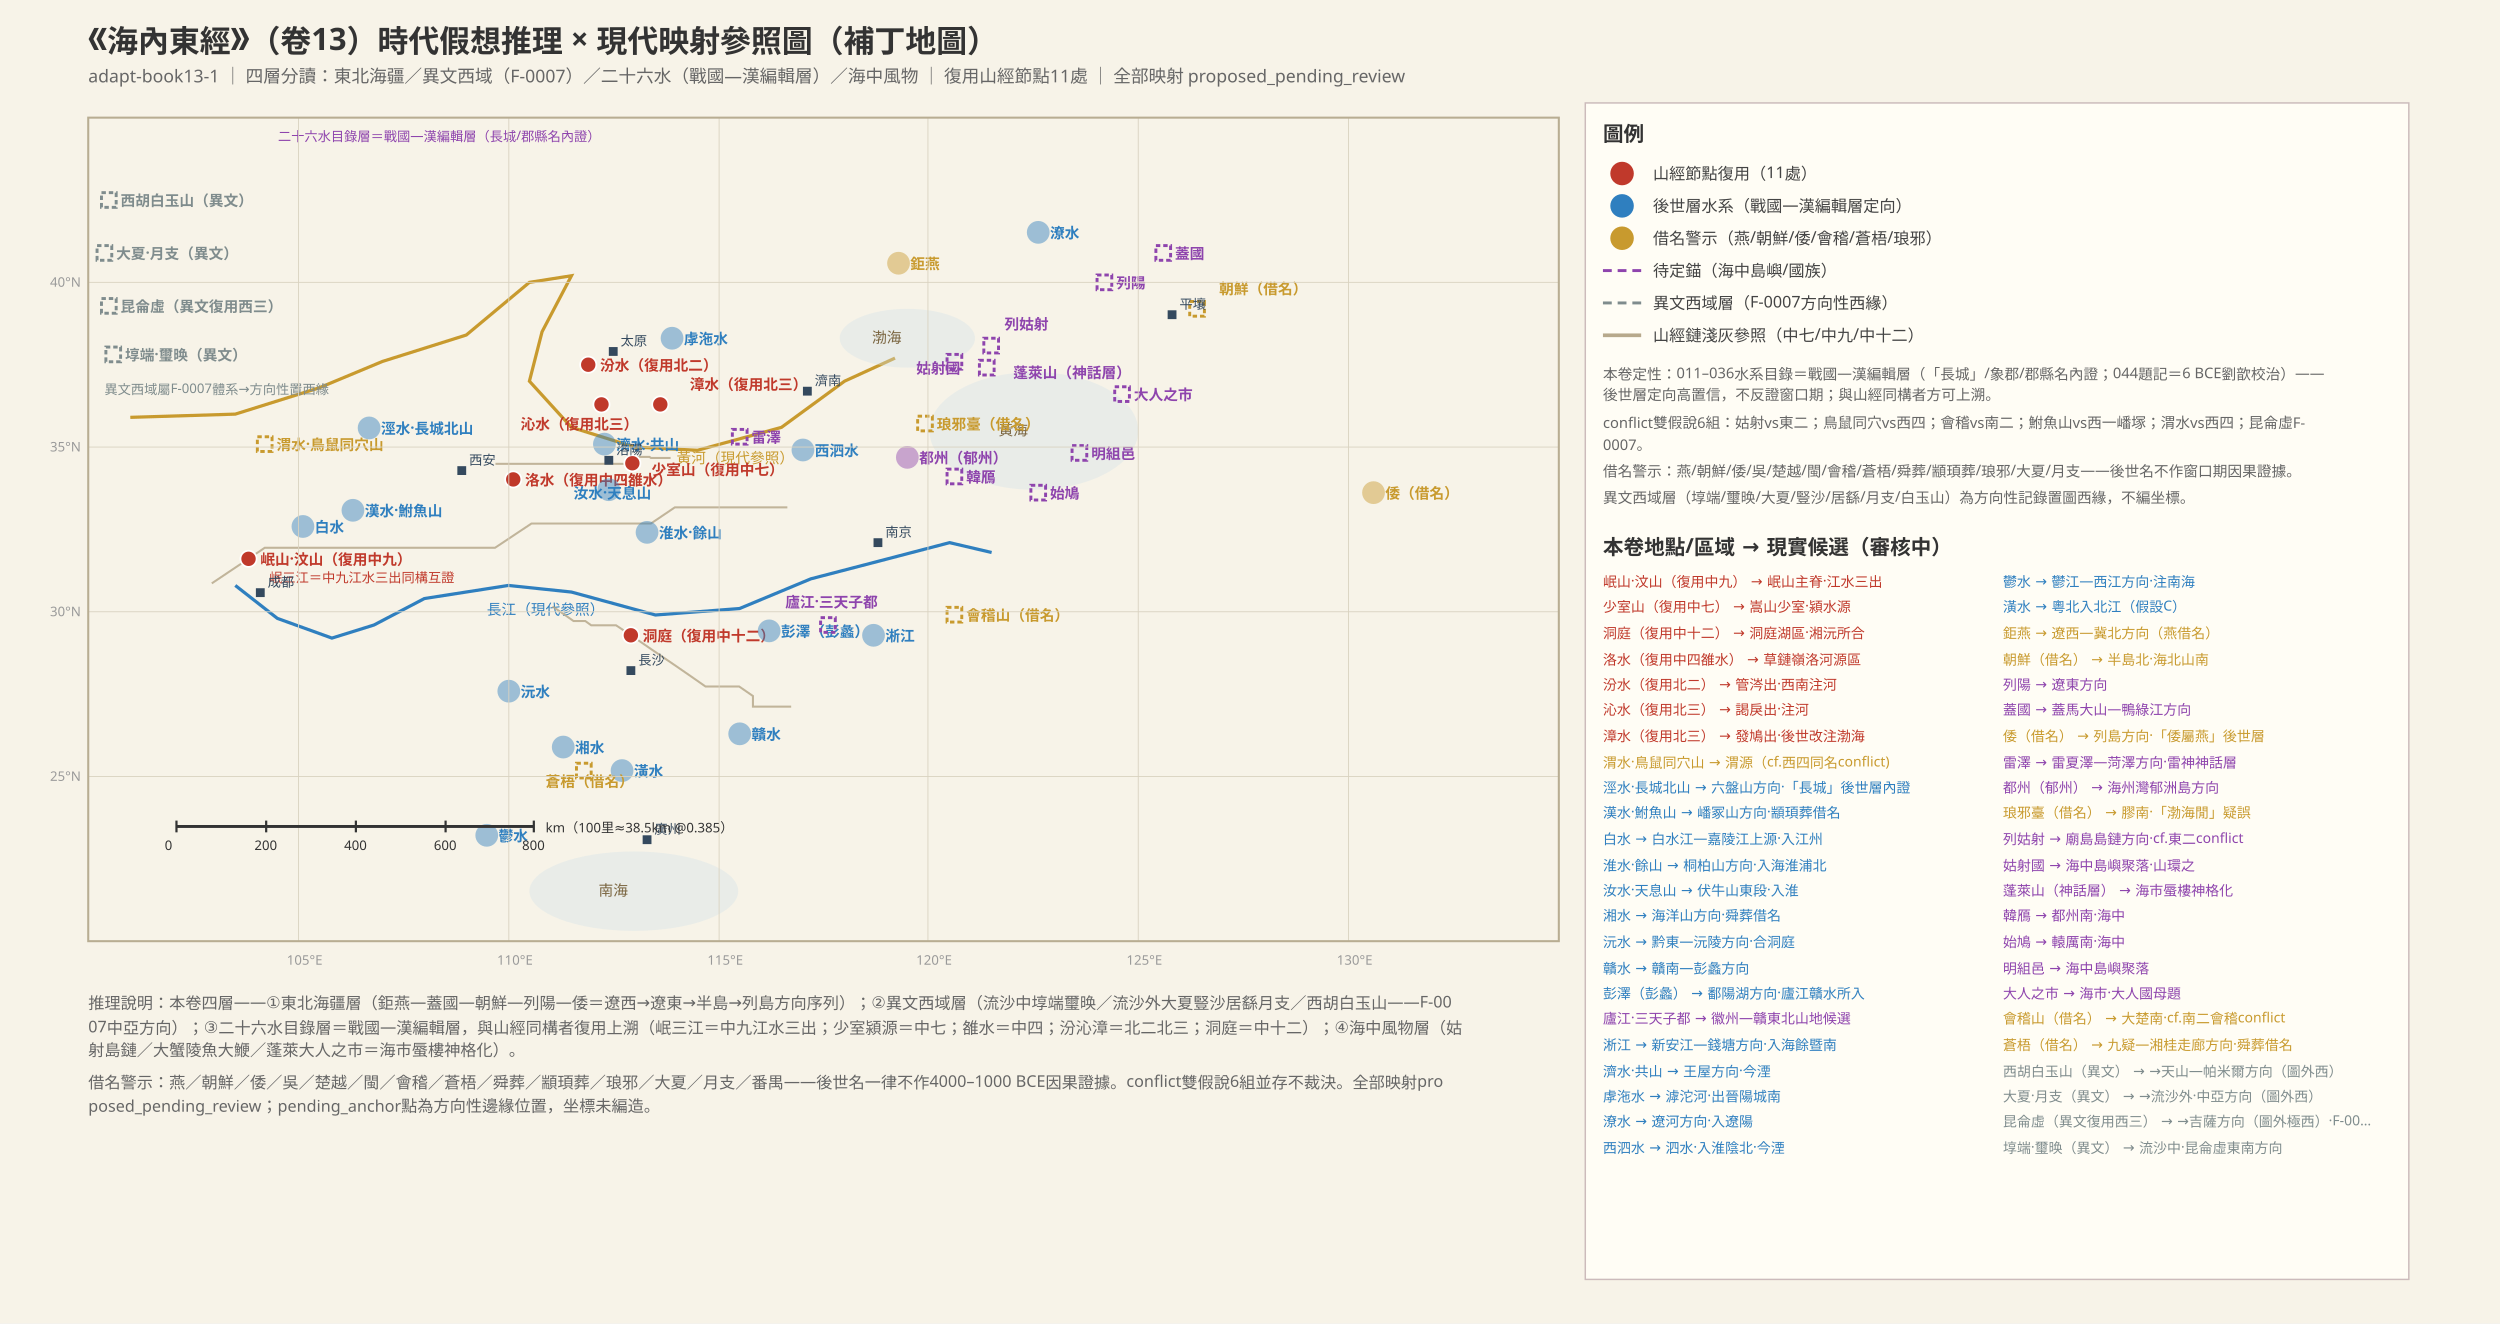
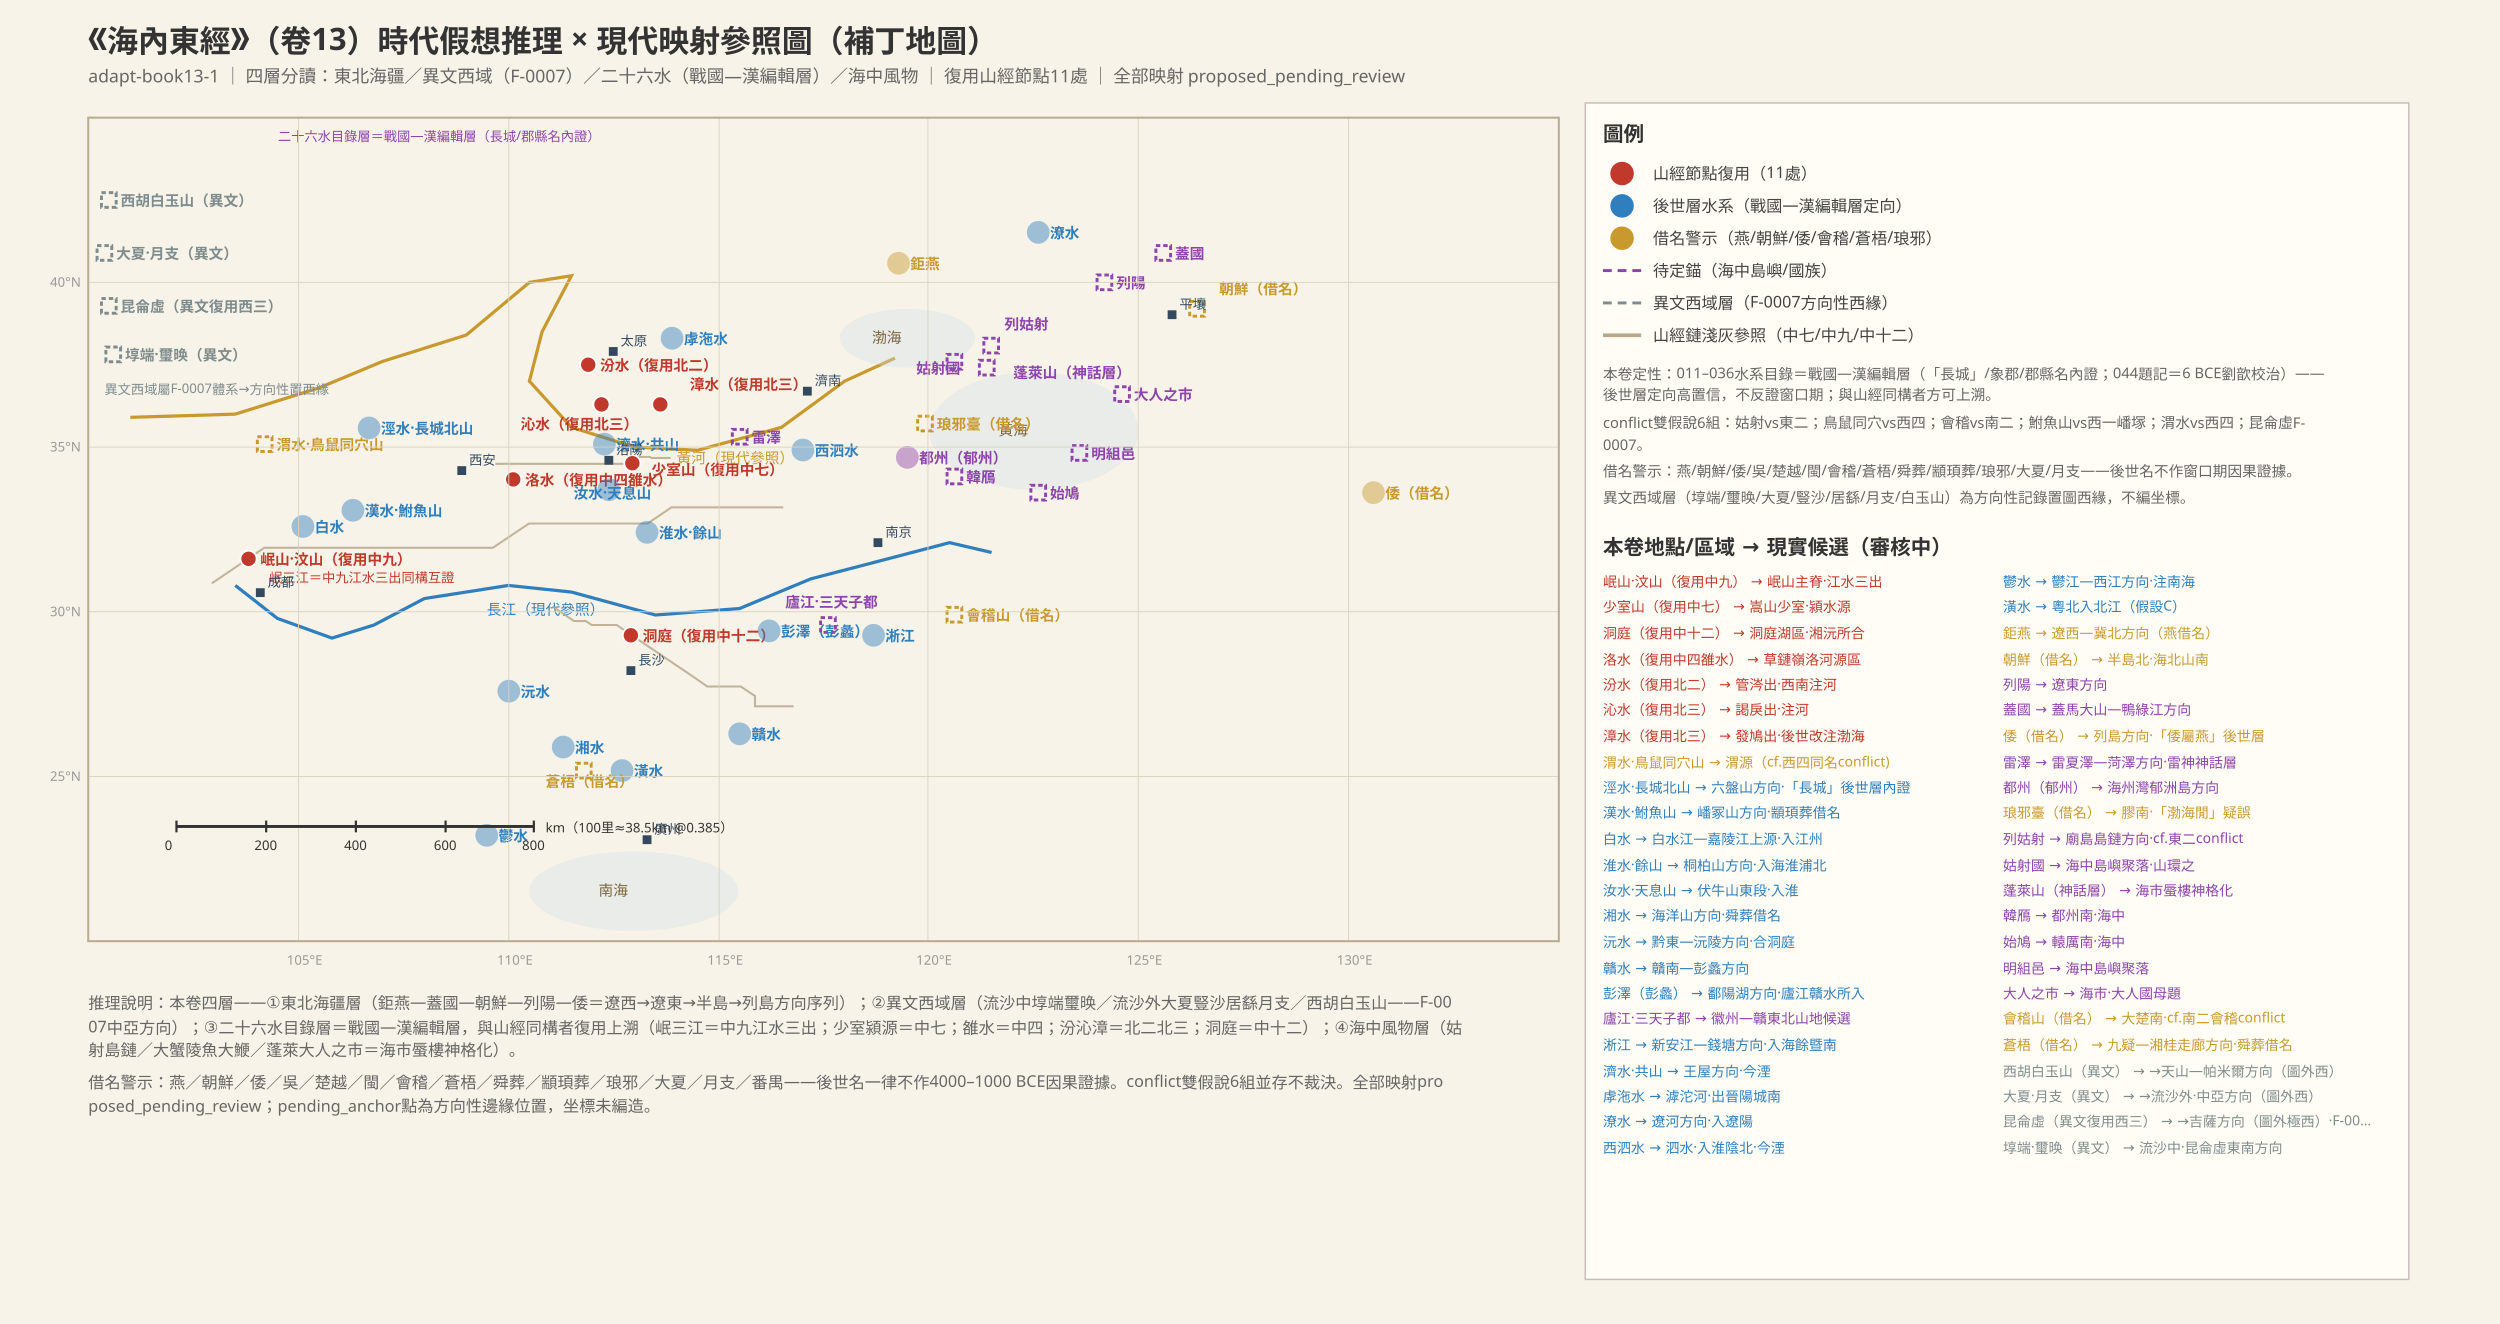
<svg xmlns="http://www.w3.org/2000/svg" width="1700" height="900" font-family="PingFang SC, Hiragino Sans GB, Microsoft YaHei, sans-serif">
  <rect width="1700" height="900" fill="#f7f3e8" />
  <clipPath id="mapclip">
    <rect x="60" y="80" width="1000" height="560" />
  </clipPath>
  <defs>
    <clipPath id="mapclip">
      <rect x="60" y="80" width="1000" height="560" />
    </clipPath>
    <pattern id="sand" width="8" height="8" patternUnits="userSpaceOnUse">
      <rect width="8" height="8" fill="#efe3c0" />
      <circle cx="2" cy="2" r="0.8" fill="#d6b96a" />
      <circle cx="6" cy="6" r="0.8" fill="#d6b96a" />
    </pattern>
  </defs>
  <text x="60" y="34" font-size="21" font-weight="bold" fill="#333">《海內東經》（卷13）時代假想推理 × 現代映射參照圖（補丁地圖）</text>
  <text x="60" y="56" font-size="12" fill="#666">adapt-book13-1 ｜ 四層分讀：東北海疆／異文西域（F-0007）／二十六水（戰國—漢編輯層）／海中風物 ｜ 復用山經節點11處 ｜ 全部映射 proposed_pending_review</text>
  <g clip-path="url(#mapclip)">
    <polyline points="88.6,283.8 160.0,281.6 217.1,263.7 260.0,245.8 317.1,227.8 360.0,192.0 388.6,187.5 368.6,225.6 360.0,259.2 388.6,290.6 431.4,304.0 474.3,306.2 531.4,290.6 574.3,259.2 608.6,243.5" fill="none" stroke="#c89a2e" stroke-width="2.2" />
    <text x="460" y="315" font-size="10" fill="#c89a2e">黃河（現代參照）</text>
    <polyline points="160.0,398.1 188.6,420.5 225.7,433.9 254.3,425.0 288.6,407.0 345.7,398.1 388.6,402.6 445.7,418.2 502.9,413.8 551.4,393.6 602.9,380.2 645.7,369.0 674.3,375.7" fill="none" stroke="#2f7fbf" stroke-width="2.2" />
    <text x="331" y="418" font-size="10" fill="#2f7fbf">長江（現代參照）</text>
    <ellipse cx="617" cy="230" rx="46" ry="20" fill="#cfe0e8" opacity="0.35" />
    <text x="593" y="233" font-size="10" fill="#7a6540">渤海</text>
    <ellipse cx="703" cy="293" rx="71" ry="40" fill="#cfe0e8" opacity="0.35" />
    <text x="679" y="296" font-size="10" fill="#7a6540">黃海</text>
    <ellipse cx="431" cy="606" rx="71" ry="27" fill="#cfe0e8" opacity="0.35" />
    <text x="407" y="609" font-size="10" fill="#7a6540">南海</text>
-     <polyline points="144.0,396.7 168.6,380.2 180.0,372.5 197.4,372.5 232.3,372.5 278.6,372.5 336.6,372.5 361.4,356.0 390.3,356.0 425.1,356.0 442.6,356.0 458.9,345.0 476.3,345.0 492.6,345.0 515.7,345.0 535.4,345.0" fill="none" stroke="#b7a98c" stroke-width="1.4" opacity="0.85" />
-     <polyline points="375.7,412.4 379.7,415.1 390.0,422.3 398.0,422.3 402.0,425.2 418.9,425.2 428.6,431.7 442.9,441.5 459.1,452.5 471.7,461.2 479.7,466.8 502.6,466.8 512.0,473.3 512.0,480.5 538.0,480.5" fill="none" stroke="#b7a98c" stroke-width="1.4" opacity="0.85" />
-     <polyline points="336.9,315.4 372.9,315.4 396.9,315.4 399.1,315.4 402.3,315.4 408.6,315.4 415.4,315.4 423.7,315.4 429.7,315.4 433.4,315.4 433.4,313.2 433.4,310.7 437.1,310.7 441.7,310.7 442.6,311.4 445.1,311.4 448.0,311.4 452.3,311.4 456.0,311.4" fill="none" stroke="#b7a98c" stroke-width="1.4" opacity="0.85" />
+     <polyline points="144.0,396.7 168.3,380.2 179.7,372.5 197.1,372.5 231.7,372.5 277.7,372.5 335.1,372.5 359.7,356.0 388.6,356.0 422.9,356.0 440.3,356.0 456.6,345.0 473.7,345.0 490.0,345.0 512.9,345.0 532.6,345.0" fill="none" stroke="#b7a98c" stroke-width="1.4" opacity="0.85" />
+     <polyline points="375.7,412.4 379.7,415.1 390.3,422.3 398.3,422.3 402.3,425.0 419.4,425.0 429.1,431.7 443.7,441.5 460.0,452.5 472.9,461.2 480.9,466.8 503.7,466.8 513.4,473.3 513.4,480.3 539.7,480.3" fill="none" stroke="#b7a98c" stroke-width="1.4" opacity="0.85" />
+     <polyline points="336.9,315.4 372.9,315.4 396.9,315.4 399.1,315.4 402.6,315.4 408.6,315.4 415.4,315.4 424.0,315.4 430.0,315.4 433.4,315.4 433.4,313.2 433.4,310.7 437.1,310.7 442.0,310.7 442.9,311.4 445.1,311.4 448.0,311.4 452.3,311.4 456.0,311.4" fill="none" stroke="#b7a98c" stroke-width="1.4" opacity="0.85" />
    <text x="189" y="96" font-size="9" fill="#8e44ad">二十六水目錄層＝戰國—漢編輯層（長城/郡縣名內證）</text>
    <text x="71" y="268" font-size="9" fill="#7f8c8d">異文西域屬F-0007體系→方向性置西緣</text>
    <text x="183" y="396" font-size="9" fill="#c0392b">岷三江＝中九江水三出同構互證</text>
    <circle cx="169" cy="380" r="5.5" fill="#c0392b" stroke="#fff" stroke-width="1.2" />
    <text x="177" y="384" font-size="10" font-weight="bold" fill="#c0392b">岷山·汶山（復用中九）</text>
    <circle cx="430" cy="315" r="5.5" fill="#c0392b" stroke="#fff" stroke-width="1.2" />
    <text x="443" y="323" font-size="10" font-weight="bold" fill="#c0392b">少室山（復用中七）</text>
    <circle cx="429" cy="432" r="5.5" fill="#c0392b" stroke="#fff" stroke-width="1.2" />
    <text x="437" y="436" font-size="10" font-weight="bold" fill="#c0392b">洞庭（復用中十二）</text>
    <circle cx="349" cy="326" r="5.5" fill="#c0392b" stroke="#fff" stroke-width="1.2" />
    <text x="357" y="330" font-size="10" font-weight="bold" fill="#c0392b">洛水（復用中四雒水）</text>
    <circle cx="400" cy="248" r="5.5" fill="#c0392b" stroke="#fff" stroke-width="1.2" />
    <text x="408" y="252" font-size="10" font-weight="bold" fill="#c0392b">汾水（復用北二）</text>
    <circle cx="409" cy="275" r="5.5" fill="#c0392b" stroke="#fff" stroke-width="1.2" />
    <text x="354" y="292" font-size="10" font-weight="bold" fill="#c0392b">沁水（復用北三）</text>
    <circle cx="449" cy="275" r="5.5" fill="#c0392b" stroke="#fff" stroke-width="1.2" />
    <text x="469" y="265" font-size="10" font-weight="bold" fill="#c0392b">漳水（復用北三）</text>
    <rect x="175" y="297" width="10" height="10" fill="none" stroke="#c89a2e" stroke-width="2" stroke-dasharray="3 2" />
    <text x="188" y="306" font-size="10" font-weight="bold" fill="#c89a2e">渭水·鳥鼠同穴山</text>
    <circle cx="251" cy="291" r="7" fill="#2f7fbf" opacity="0.45" stroke="#2f7fbf" stroke-width="1.5" />
    <text x="259" y="295" font-size="10" font-weight="bold" fill="#2f7fbf">涇水·長城北山</text>
    <circle cx="240" cy="347" r="7" fill="#2f7fbf" opacity="0.45" stroke="#2f7fbf" stroke-width="1.5" />
    <text x="248" y="351" font-size="10" font-weight="bold" fill="#2f7fbf">漢水·鮒魚山</text>
    <circle cx="206" cy="358" r="7" fill="#2f7fbf" opacity="0.45" stroke="#2f7fbf" stroke-width="1.5" />
    <text x="214" y="362" font-size="10" font-weight="bold" fill="#2f7fbf">白水</text>
    <circle cx="440" cy="362" r="7" fill="#2f7fbf" opacity="0.45" stroke="#2f7fbf" stroke-width="1.5" />
    <text x="448" y="366" font-size="10" font-weight="bold" fill="#2f7fbf">淮水·餘山</text>
    <circle cx="414" cy="333" r="7" fill="#2f7fbf" opacity="0.45" stroke="#2f7fbf" stroke-width="1.5" />
    <text x="390" y="339" font-size="10" font-weight="bold" fill="#2f7fbf">汝水·天息山</text>
    <circle cx="383" cy="508" r="7" fill="#2f7fbf" opacity="0.45" stroke="#2f7fbf" stroke-width="1.5" />
    <text x="391" y="512" font-size="10" font-weight="bold" fill="#2f7fbf">湘水</text>
    <circle cx="346" cy="470" r="7" fill="#2f7fbf" opacity="0.45" stroke="#2f7fbf" stroke-width="1.5" />
    <text x="354" y="474" font-size="10" font-weight="bold" fill="#2f7fbf">沅水</text>
    <circle cx="503" cy="499" r="7" fill="#2f7fbf" opacity="0.45" stroke="#2f7fbf" stroke-width="1.5" />
    <text x="511" y="503" font-size="10" font-weight="bold" fill="#2f7fbf">贛水</text>
    <circle cx="523" cy="429" r="7" fill="#2f7fbf" opacity="0.45" stroke="#2f7fbf" stroke-width="1.5" />
    <text x="531" y="433" font-size="10" font-weight="bold" fill="#2f7fbf">彭澤（彭蠡）</text>
    <rect x="558" y="420" width="10" height="10" fill="none" stroke="#8e44ad" stroke-width="2" stroke-dasharray="3 2" />
    <text x="534" y="413" font-size="10" font-weight="bold" fill="#8e44ad">廬江·三天子都</text>
    <circle cx="594" cy="432" r="7" fill="#2f7fbf" opacity="0.45" stroke="#2f7fbf" stroke-width="1.5" />
    <text x="602" y="436" font-size="10" font-weight="bold" fill="#2f7fbf">淅江</text>
    <circle cx="411" cy="302" r="7" fill="#2f7fbf" opacity="0.45" stroke="#2f7fbf" stroke-width="1.5" />
    <text x="419" y="306" font-size="10" font-weight="bold" fill="#2f7fbf">濟水·共山</text>
    <circle cx="457" cy="230" r="7" fill="#2f7fbf" opacity="0.45" stroke="#2f7fbf" stroke-width="1.5" />
    <text x="465" y="234" font-size="10" font-weight="bold" fill="#2f7fbf">虖沲水</text>
    <circle cx="706" cy="158" r="7" fill="#2f7fbf" opacity="0.45" stroke="#2f7fbf" stroke-width="1.5" />
    <text x="714" y="162" font-size="10" font-weight="bold" fill="#2f7fbf">潦水</text>
    <circle cx="546" cy="306" r="7" fill="#2f7fbf" opacity="0.45" stroke="#2f7fbf" stroke-width="1.5" />
    <text x="554" y="310" font-size="10" font-weight="bold" fill="#2f7fbf">西泗水</text>
    <circle cx="331" cy="568" r="7" fill="#2f7fbf" opacity="0.45" stroke="#2f7fbf" stroke-width="1.5" />
    <text x="339" y="572" font-size="10" font-weight="bold" fill="#2f7fbf">鬱水</text>
    <circle cx="423" cy="524" r="7" fill="#2f7fbf" opacity="0.45" stroke="#2f7fbf" stroke-width="1.5" />
    <text x="431" y="528" font-size="10" font-weight="bold" fill="#2f7fbf">潢水</text>
    <circle cx="611" cy="179" r="7" fill="#c89a2e" opacity="0.45" stroke="#c89a2e" stroke-width="1.5" />
    <text x="619" y="183" font-size="10" font-weight="bold" fill="#c89a2e">鉅燕</text>
    <rect x="809" y="205" width="10" height="10" fill="none" stroke="#c89a2e" stroke-width="2" stroke-dasharray="3 2" />
    <text x="829" y="200" font-size="10" font-weight="bold" fill="#c89a2e">朝鮮（借名）</text>
    <rect x="746" y="187" width="10" height="10" fill="none" stroke="#8e44ad" stroke-width="2" stroke-dasharray="3 2" />
    <text x="759" y="196" font-size="10" font-weight="bold" fill="#8e44ad">列陽</text>
    <rect x="786" y="167" width="10" height="10" fill="none" stroke="#8e44ad" stroke-width="2" stroke-dasharray="3 2" />
    <text x="799" y="176" font-size="10" font-weight="bold" fill="#8e44ad">蓋國</text>
    <circle cx="934" cy="335" r="7" fill="#c89a2e" opacity="0.45" stroke="#c89a2e" stroke-width="1.5" />
    <text x="942" y="339" font-size="10" font-weight="bold" fill="#c89a2e">倭（借名）</text>
    <rect x="498" y="292" width="10" height="10" fill="none" stroke="#8e44ad" stroke-width="2" stroke-dasharray="3 2" />
    <text x="511" y="301" font-size="10" font-weight="bold" fill="#8e44ad">雷澤</text>
    <circle cx="617" cy="311" r="7" fill="#8e44ad" opacity="0.45" stroke="#8e44ad" stroke-width="1.5" />
    <text x="625" y="315" font-size="10" font-weight="bold" fill="#8e44ad">都州（郁州）</text>
    <rect x="624" y="283" width="10" height="10" fill="none" stroke="#c89a2e" stroke-width="2" stroke-dasharray="3 2" />
    <text x="637" y="292" font-size="10" font-weight="bold" fill="#c89a2e">琅邪臺（借名）</text>
    <rect x="669" y="230" width="10" height="10" fill="none" stroke="#8e44ad" stroke-width="2" stroke-dasharray="3 2" />
    <text x="683" y="224" font-size="10" font-weight="bold" fill="#8e44ad">列姑射</text>
    <rect x="644" y="241" width="10" height="10" fill="none" stroke="#8e44ad" stroke-width="2" stroke-dasharray="3 2" />
    <text x="623" y="254" font-size="10" font-weight="bold" fill="#8e44ad">姑射國</text>
    <rect x="666" y="245" width="10" height="10" fill="none" stroke="#8e44ad" stroke-width="2" stroke-dasharray="3 2" />
    <text x="689" y="257" font-size="10" font-weight="bold" fill="#8e44ad">蓬萊山（神話層）</text>
    <rect x="644" y="319" width="10" height="10" fill="none" stroke="#8e44ad" stroke-width="2" stroke-dasharray="3 2" />
    <text x="657" y="328" font-size="10" font-weight="bold" fill="#8e44ad">韓鴈</text>
    <rect x="701" y="330" width="10" height="10" fill="none" stroke="#8e44ad" stroke-width="2" stroke-dasharray="3 2" />
    <text x="714" y="339" font-size="10" font-weight="bold" fill="#8e44ad">始鳩</text>
    <rect x="729" y="303" width="10" height="10" fill="none" stroke="#8e44ad" stroke-width="2" stroke-dasharray="3 2" />
    <text x="742" y="312" font-size="10" font-weight="bold" fill="#8e44ad">明組邑</text>
    <rect x="758" y="263" width="10" height="10" fill="none" stroke="#8e44ad" stroke-width="2" stroke-dasharray="3 2" />
    <text x="771" y="272" font-size="10" font-weight="bold" fill="#8e44ad">大人之市</text>
    <rect x="644" y="413" width="10" height="10" fill="none" stroke="#c89a2e" stroke-width="2" stroke-dasharray="3 2" />
    <text x="657" y="422" font-size="10" font-weight="bold" fill="#c89a2e">會稽山（借名）</text>
    <rect x="392" y="519" width="10" height="10" fill="none" stroke="#c89a2e" stroke-width="2" stroke-dasharray="3 2" />
    <text x="371" y="535" font-size="10" font-weight="bold" fill="#c89a2e">蒼梧（借名）</text>
    <rect x="69" y="131" width="10" height="10" fill="none" stroke="#7f8c8d" stroke-width="2" stroke-dasharray="3 2" />
    <text x="82" y="140" font-size="10" font-weight="bold" fill="#7f8c8d">西胡白玉山（異文）</text>
    <rect x="66" y="167" width="10" height="10" fill="none" stroke="#7f8c8d" stroke-width="2" stroke-dasharray="3 2" />
    <text x="79" y="176" font-size="10" font-weight="bold" fill="#7f8c8d">大夏·月支（異文）</text>
    <rect x="69" y="203" width="10" height="10" fill="none" stroke="#7f8c8d" stroke-width="2" stroke-dasharray="3 2" />
    <text x="82" y="212" font-size="10" font-weight="bold" fill="#7f8c8d">昆侖虛（異文復用西三）</text>
    <rect x="72" y="236" width="10" height="10" fill="none" stroke="#7f8c8d" stroke-width="2" stroke-dasharray="3 2" />
    <text x="85" y="245" font-size="10" font-weight="bold" fill="#7f8c8d">埻端·璽㬇（異文）</text>
    <rect x="311" y="317" width="6" height="6" fill="#34495e" />
    <text x="319" y="316" font-size="9" fill="#34495e">西安</text>
    <rect x="411" y="310" width="6" height="6" fill="#34495e" />
    <text x="419" y="309" font-size="9" fill="#34495e">洛陽</text>
    <rect x="414" y="236" width="6" height="6" fill="#34495e" />
    <text x="422" y="235" font-size="9" fill="#34495e">太原</text>
    <rect x="546" y="263" width="6" height="6" fill="#34495e" />
    <text x="554" y="262" font-size="9" fill="#34495e">濟南</text>
    <rect x="594" y="366" width="6" height="6" fill="#34495e" />
    <text x="602" y="365" font-size="9" fill="#34495e">南京</text>
    <rect x="426" y="453" width="6" height="6" fill="#34495e" />
    <text x="434" y="452" font-size="9" fill="#34495e">長沙</text>
    <rect x="437" y="568" width="6" height="6" fill="#34495e" />
    <text x="445" y="567" font-size="9" fill="#34495e">廣州</text>
    <rect x="794" y="211" width="6" height="6" fill="#34495e" />
    <text x="802" y="210" font-size="9" fill="#34495e">平壤</text>
    <rect x="174" y="400" width="6" height="6" fill="#34495e" />
    <text x="182" y="399" font-size="9" fill="#34495e">成都</text>
  </g>
  <line x1="203" y1="640" x2="203" y2="80" stroke="#d9d2c0" stroke-width="0.6" />
  <text x="195" y="656" font-size="9" fill="#999">105°E</text>
  <line x1="346" y1="640" x2="346" y2="80" stroke="#d9d2c0" stroke-width="0.6" />
  <text x="338" y="656" font-size="9" fill="#999">110°E</text>
  <line x1="489" y1="640" x2="489" y2="80" stroke="#d9d2c0" stroke-width="0.6" />
  <text x="481" y="656" font-size="9" fill="#999">115°E</text>
  <line x1="631" y1="640" x2="631" y2="80" stroke="#d9d2c0" stroke-width="0.6" />
  <text x="623" y="656" font-size="9" fill="#999">120°E</text>
  <line x1="774" y1="640" x2="774" y2="80" stroke="#d9d2c0" stroke-width="0.6" />
  <text x="766" y="656" font-size="9" fill="#999">125°E</text>
  <line x1="917" y1="640" x2="917" y2="80" stroke="#d9d2c0" stroke-width="0.6" />
  <text x="909" y="656" font-size="9" fill="#999">130°E</text>
  <line x1="60" y1="528" x2="1060" y2="528" stroke="#d9d2c0" stroke-width="0.6" />
  <text x="34" y="531" font-size="9" fill="#999">25°N</text>
  <line x1="60" y1="416" x2="1060" y2="416" stroke="#d9d2c0" stroke-width="0.6" />
  <text x="34" y="419" font-size="9" fill="#999">30°N</text>
  <line x1="60" y1="304" x2="1060" y2="304" stroke="#d9d2c0" stroke-width="0.6" />
  <text x="34" y="307" font-size="9" fill="#999">35°N</text>
  <line x1="60" y1="192" x2="1060" y2="192" stroke="#d9d2c0" stroke-width="0.6" />
  <text x="34" y="195" font-size="9" fill="#999">40°N</text>
  <rect x="60" y="80" width="1000" height="560" fill="none" stroke="#b8ad92" stroke-width="1.4" />
  <line x1="120" y1="562" x2="363" y2="562" stroke="#333" stroke-width="2" />
  <line x1="120" y1="558" x2="120" y2="566" stroke="#333" stroke-width="1.5" />
  <text x="112" y="578" font-size="9" fill="#333">0</text>
  <line x1="181" y1="558" x2="181" y2="566" stroke="#333" stroke-width="1.5" />
  <text x="173" y="578" font-size="9" fill="#333">200</text>
  <line x1="242" y1="558" x2="242" y2="566" stroke="#333" stroke-width="1.5" />
  <text x="234" y="578" font-size="9" fill="#333">400</text>
  <line x1="303" y1="558" x2="303" y2="566" stroke="#333" stroke-width="1.5" />
  <text x="295" y="578" font-size="9" fill="#333">600</text>
  <line x1="363" y1="558" x2="363" y2="566" stroke="#333" stroke-width="1.5" />
  <text x="355" y="578" font-size="9" fill="#333">800</text>
  <text x="371" y="566" font-size="9" fill="#333">km（100里≈38.5km @0.385）</text>
  <rect x="1078" y="70" width="560" height="800" fill="#fffdf5" stroke="#cbb" />
  <text x="1090" y="96" font-size="14" font-weight="bold" fill="#333">圖例</text>
  <circle cx="1103" cy="118" r="8" fill="#c0392b" />
  <text x="1124" y="122" font-size="11" fill="#444">山經節點復用（11處）</text>
  <circle cx="1103" cy="140" r="8" fill="#2f7fbf" />
  <text x="1124" y="144" font-size="11" fill="#444">後世層水系（戰國—漢編輯層定向）</text>
  <circle cx="1103" cy="162" r="8" fill="#c89a2e" />
  <text x="1124" y="166" font-size="11" fill="#444">借名警示（燕/朝鮮/倭/會稽/蒼梧/琅邪）</text>
  <line x1="1090" y1="184" x2="1116" y2="184" stroke="#8e44ad" stroke-width="2" stroke-dasharray="6 4" />
  <text x="1124" y="188" font-size="11" fill="#444">待定錨（海中島嶼/國族）</text>
  <line x1="1090" y1="206" x2="1116" y2="206" stroke="#7f8c8d" stroke-width="2" stroke-dasharray="6 4" />
  <text x="1124" y="210" font-size="11" fill="#444">異文西域層（F-0007方向性西緣）</text>
  <line x1="1090" y1="228" x2="1116" y2="228" stroke="#b7a98c" stroke-width="2.5" />
  <text x="1124" y="232" font-size="11" fill="#444">山經鏈淺灰參照（中七/中九/中十二）</text>
  <text x="1090" y="258" font-size="10" fill="#666">本卷定性：011–036水系目錄＝戰國—漢編輯層（「長城」/象郡/郡縣名內證；044題記＝6 BCE劉歆校治）——</text>
  <text x="1090" y="272" font-size="10" fill="#666">後世層定向高置信，不反證窗口期；與山經同構者方可上溯。</text>
  <text x="1090" y="291" font-size="10" fill="#666">conflict雙假說6組：姑射vs東二；鳥鼠同穴vs西四；會稽vs南二；鮒魚山vs西一嶓塚；渭水vs西四；昆侖虛F-</text>
  <text x="1090" y="306" font-size="10" fill="#666">0007。</text>
  <text x="1090" y="324" font-size="10" fill="#666">借名警示：燕/朝鮮/倭/吳/楚越/閩/會稽/蒼梧/舜葬/顓頊葬/琅邪/大夏/月支——後世名不作窗口期因果證據。</text>
  <text x="1090" y="342" font-size="10" fill="#666">異文西域層（埻端/璽㬇/大夏/豎沙/居繇/月支/白玉山）為方向性記錄置圖西緣，不編坐標。</text>
  <text x="1090" y="377.0" font-size="14" font-weight="bold" fill="#333">本卷地點/區域 → 現實候選（審核中）</text>
  <text x="1090" y="399" font-size="9.5" fill="#c0392b">岷山·汶山（復用中九） → 岷山主脊·江水三出</text>
  <text x="1090" y="416" font-size="9.5" fill="#c0392b">少室山（復用中七） → 嵩山少室·潁水源</text>
  <text x="1090" y="434" font-size="9.5" fill="#c0392b">洞庭（復用中十二） → 洞庭湖區·湘沅所合</text>
  <text x="1090" y="452" font-size="9.5" fill="#c0392b">洛水（復用中四雒水） → 草鏈嶺洛河源區</text>
  <text x="1090" y="469" font-size="9.5" fill="#c0392b">汾水（復用北二） → 管涔出·西南注河</text>
  <text x="1090" y="486" font-size="9.5" fill="#c0392b">沁水（復用北三） → 謁戾出·注河</text>
  <text x="1090" y="504" font-size="9.5" fill="#c0392b">漳水（復用北三） → 發鳩出·後世改注渤海</text>
  <text x="1090" y="522" font-size="9.5" fill="#c89a2e">渭水·鳥鼠同穴山 → 渭源（cf.西四同名conflict)</text>
  <text x="1090" y="539" font-size="9.5" fill="#2f7fbf">涇水·長城北山 → 六盤山方向·「長城」後世層內證</text>
  <text x="1090" y="556" font-size="9.5" fill="#2f7fbf">漢水·鮒魚山 → 嶓冢山方向·顓頊葬借名</text>
  <text x="1090" y="574" font-size="9.5" fill="#2f7fbf">白水 → 白水江—嘉陵江上源·入江州</text>
  <text x="1090" y="592" font-size="9.5" fill="#2f7fbf">淮水·餘山 → 桐柏山方向·入海淮浦北</text>
  <text x="1090" y="609" font-size="9.5" fill="#2f7fbf">汝水·天息山 → 伏牛山東段·入淮</text>
  <text x="1090" y="626" font-size="9.5" fill="#2f7fbf">湘水 → 海洋山方向·舜葬借名</text>
  <text x="1090" y="644" font-size="9.5" fill="#2f7fbf">沅水 → 黔東—沅陵方向·合洞庭</text>
  <text x="1090" y="662" font-size="9.5" fill="#2f7fbf">贛水 → 贛南—彭蠡方向</text>
  <text x="1090" y="679" font-size="9.5" fill="#2f7fbf">彭澤（彭蠡） → 鄱陽湖方向·廬江贛水所入</text>
  <text x="1090" y="696" font-size="9.5" fill="#8e44ad">廬江·三天子都 → 徽州—贛東北山地候選</text>
  <text x="1090" y="714" font-size="9.5" fill="#2f7fbf">淅江 → 新安江—錢塘方向·入海餘暨南</text>
  <text x="1090" y="732" font-size="9.5" fill="#2f7fbf">濟水·共山 → 王屋方向·今湮</text>
  <text x="1090" y="749" font-size="9.5" fill="#2f7fbf">虖沲水 → 滹沱河·出晉陽城南</text>
  <text x="1090" y="766" font-size="9.5" fill="#2f7fbf">潦水 → 遼河方向·入遼陽</text>
  <text x="1090" y="784" font-size="9.5" fill="#2f7fbf">西泗水 → 泗水·入淮陰北·今湮</text>
  <text x="1362" y="399" font-size="9.5" fill="#2f7fbf">鬱水 → 鬱江—西江方向·注南海</text>
  <text x="1362" y="416" font-size="9.5" fill="#2f7fbf">潢水 → 粵北入北江（假設C）</text>
  <text x="1362" y="434" font-size="9.5" fill="#c89a2e">鉅燕 → 遼西—冀北方向（燕借名）</text>
  <text x="1362" y="452" font-size="9.5" fill="#c89a2e">朝鮮（借名） → 半島北·海北山南</text>
  <text x="1362" y="469" font-size="9.5" fill="#8e44ad">列陽 → 遼東方向</text>
  <text x="1362" y="486" font-size="9.5" fill="#8e44ad">蓋國 → 蓋馬大山—鴨綠江方向</text>
  <text x="1362" y="504" font-size="9.5" fill="#c89a2e">倭（借名） → 列島方向·「倭屬燕」後世層</text>
  <text x="1362" y="522" font-size="9.5" fill="#8e44ad">雷澤 → 雷夏澤—菏澤方向·雷神神話層</text>
  <text x="1362" y="539" font-size="9.5" fill="#8e44ad">都州（郁州） → 海州灣郁洲島方向</text>
  <text x="1362" y="556" font-size="9.5" fill="#c89a2e">琅邪臺（借名） → 膠南·「渤海閒」疑誤</text>
  <text x="1362" y="574" font-size="9.5" fill="#8e44ad">列姑射 → 廟島島鏈方向·cf.東二conflict</text>
  <text x="1362" y="592" font-size="9.5" fill="#8e44ad">姑射國 → 海中島嶼聚落·山環之</text>
  <text x="1362" y="609" font-size="9.5" fill="#8e44ad">蓬萊山（神話層） → 海市蜃樓神格化</text>
  <text x="1362" y="626" font-size="9.5" fill="#8e44ad">韓鴈 → 都州南·海中</text>
  <text x="1362" y="644" font-size="9.5" fill="#8e44ad">始鳩 → 轅厲南·海中</text>
  <text x="1362" y="662" font-size="9.5" fill="#8e44ad">明組邑 → 海中島嶼聚落</text>
  <text x="1362" y="679" font-size="9.5" fill="#8e44ad">大人之市 → 海市·大人國母題</text>
  <text x="1362" y="696" font-size="9.5" fill="#c89a2e">會稽山（借名） → 大楚南·cf.南二會稽conflict</text>
  <text x="1362" y="714" font-size="9.5" fill="#c89a2e">蒼梧（借名） → 九疑—湘桂走廊方向·舜葬借名</text>
  <text x="1362" y="732" font-size="9.5" fill="#7f8c8d">西胡白玉山（異文） → →天山—帕米爾方向（圖外西）</text>
  <text x="1362" y="749" font-size="9.5" fill="#7f8c8d">大夏·月支（異文） → →流沙外·中亞方向（圖外西）</text>
  <text x="1362" y="766" font-size="9.5" fill="#7f8c8d">昆侖虛（異文復用西三） → →吉薩方向（圖外極西）·F-00…</text>
  <text x="1362" y="784" font-size="9.5" fill="#7f8c8d">埻端·璽㬇（異文） → 流沙中·昆侖虛東南方向</text>
  <text x="60" y="686" font-size="11" fill="#666">推理說明：本卷四層——①東北海疆層（鉅燕—蓋國—朝鮮—列陽—倭＝遼西→遼東→半島→列島方向序列）；②異文西域層（流沙中埻端璽㬇／流沙外大夏豎沙居繇月支／西胡白玉山——F-00</text>
  <text x="60" y="702" font-size="11" fill="#666">07中亞方向）；③二十六水目錄層＝戰國—漢編輯層，與山經同構者復用上溯（岷三江＝中九江水三出；少室潁源＝中七；雒水＝中四；汾沁漳＝北二北三；洞庭＝中十二）；④海中風物層（姑</text>
  <text x="60" y="718" font-size="11" fill="#666">射島鏈／大蟹陵魚大鯾／蓬萊大人之市＝海市蜃樓神格化）。</text>
  <text x="60" y="740" font-size="11" fill="#666">借名警示：燕／朝鮮／倭／吳／楚越／閩／會稽／蒼梧／舜葬／顓頊葬／琅邪／大夏／月支／番禺——後世名一律不作4000–1000 BCE因果證據。conflict雙假說6組並存不裁決。全部映射pro</text>
  <text x="60" y="756" font-size="11" fill="#666">posed_pending_review；pending_anchor點為方向性邊緣位置，坐標未編造。</text>
</svg>
